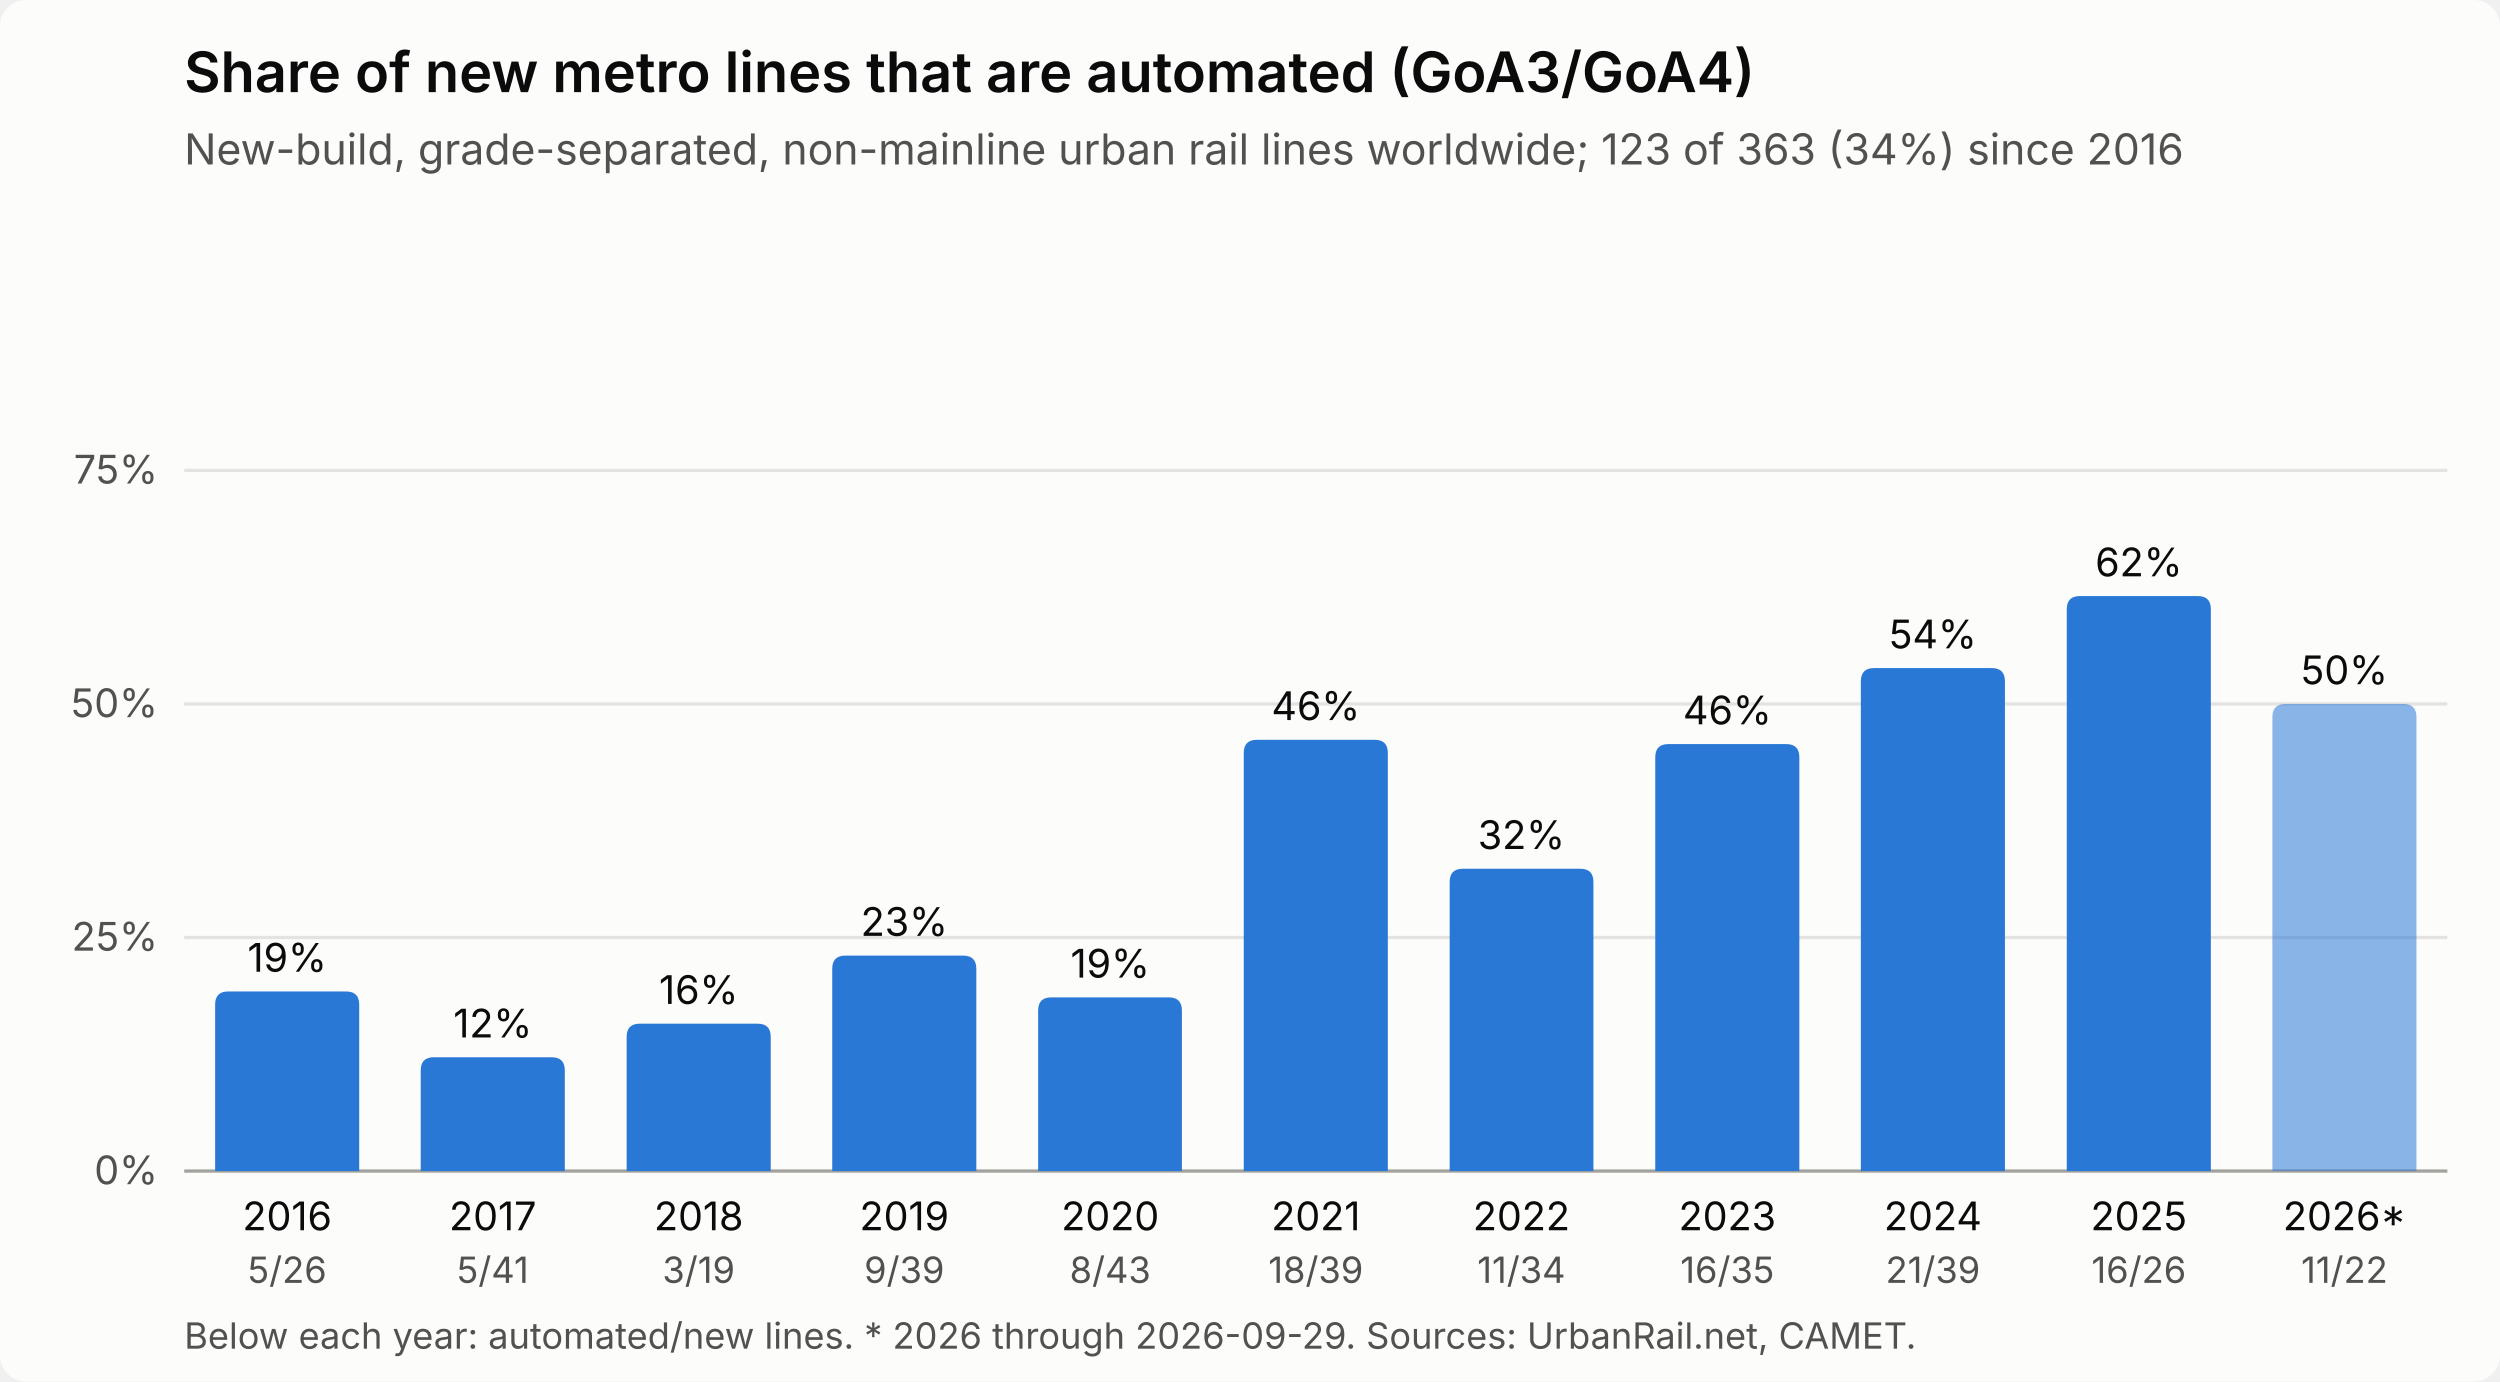
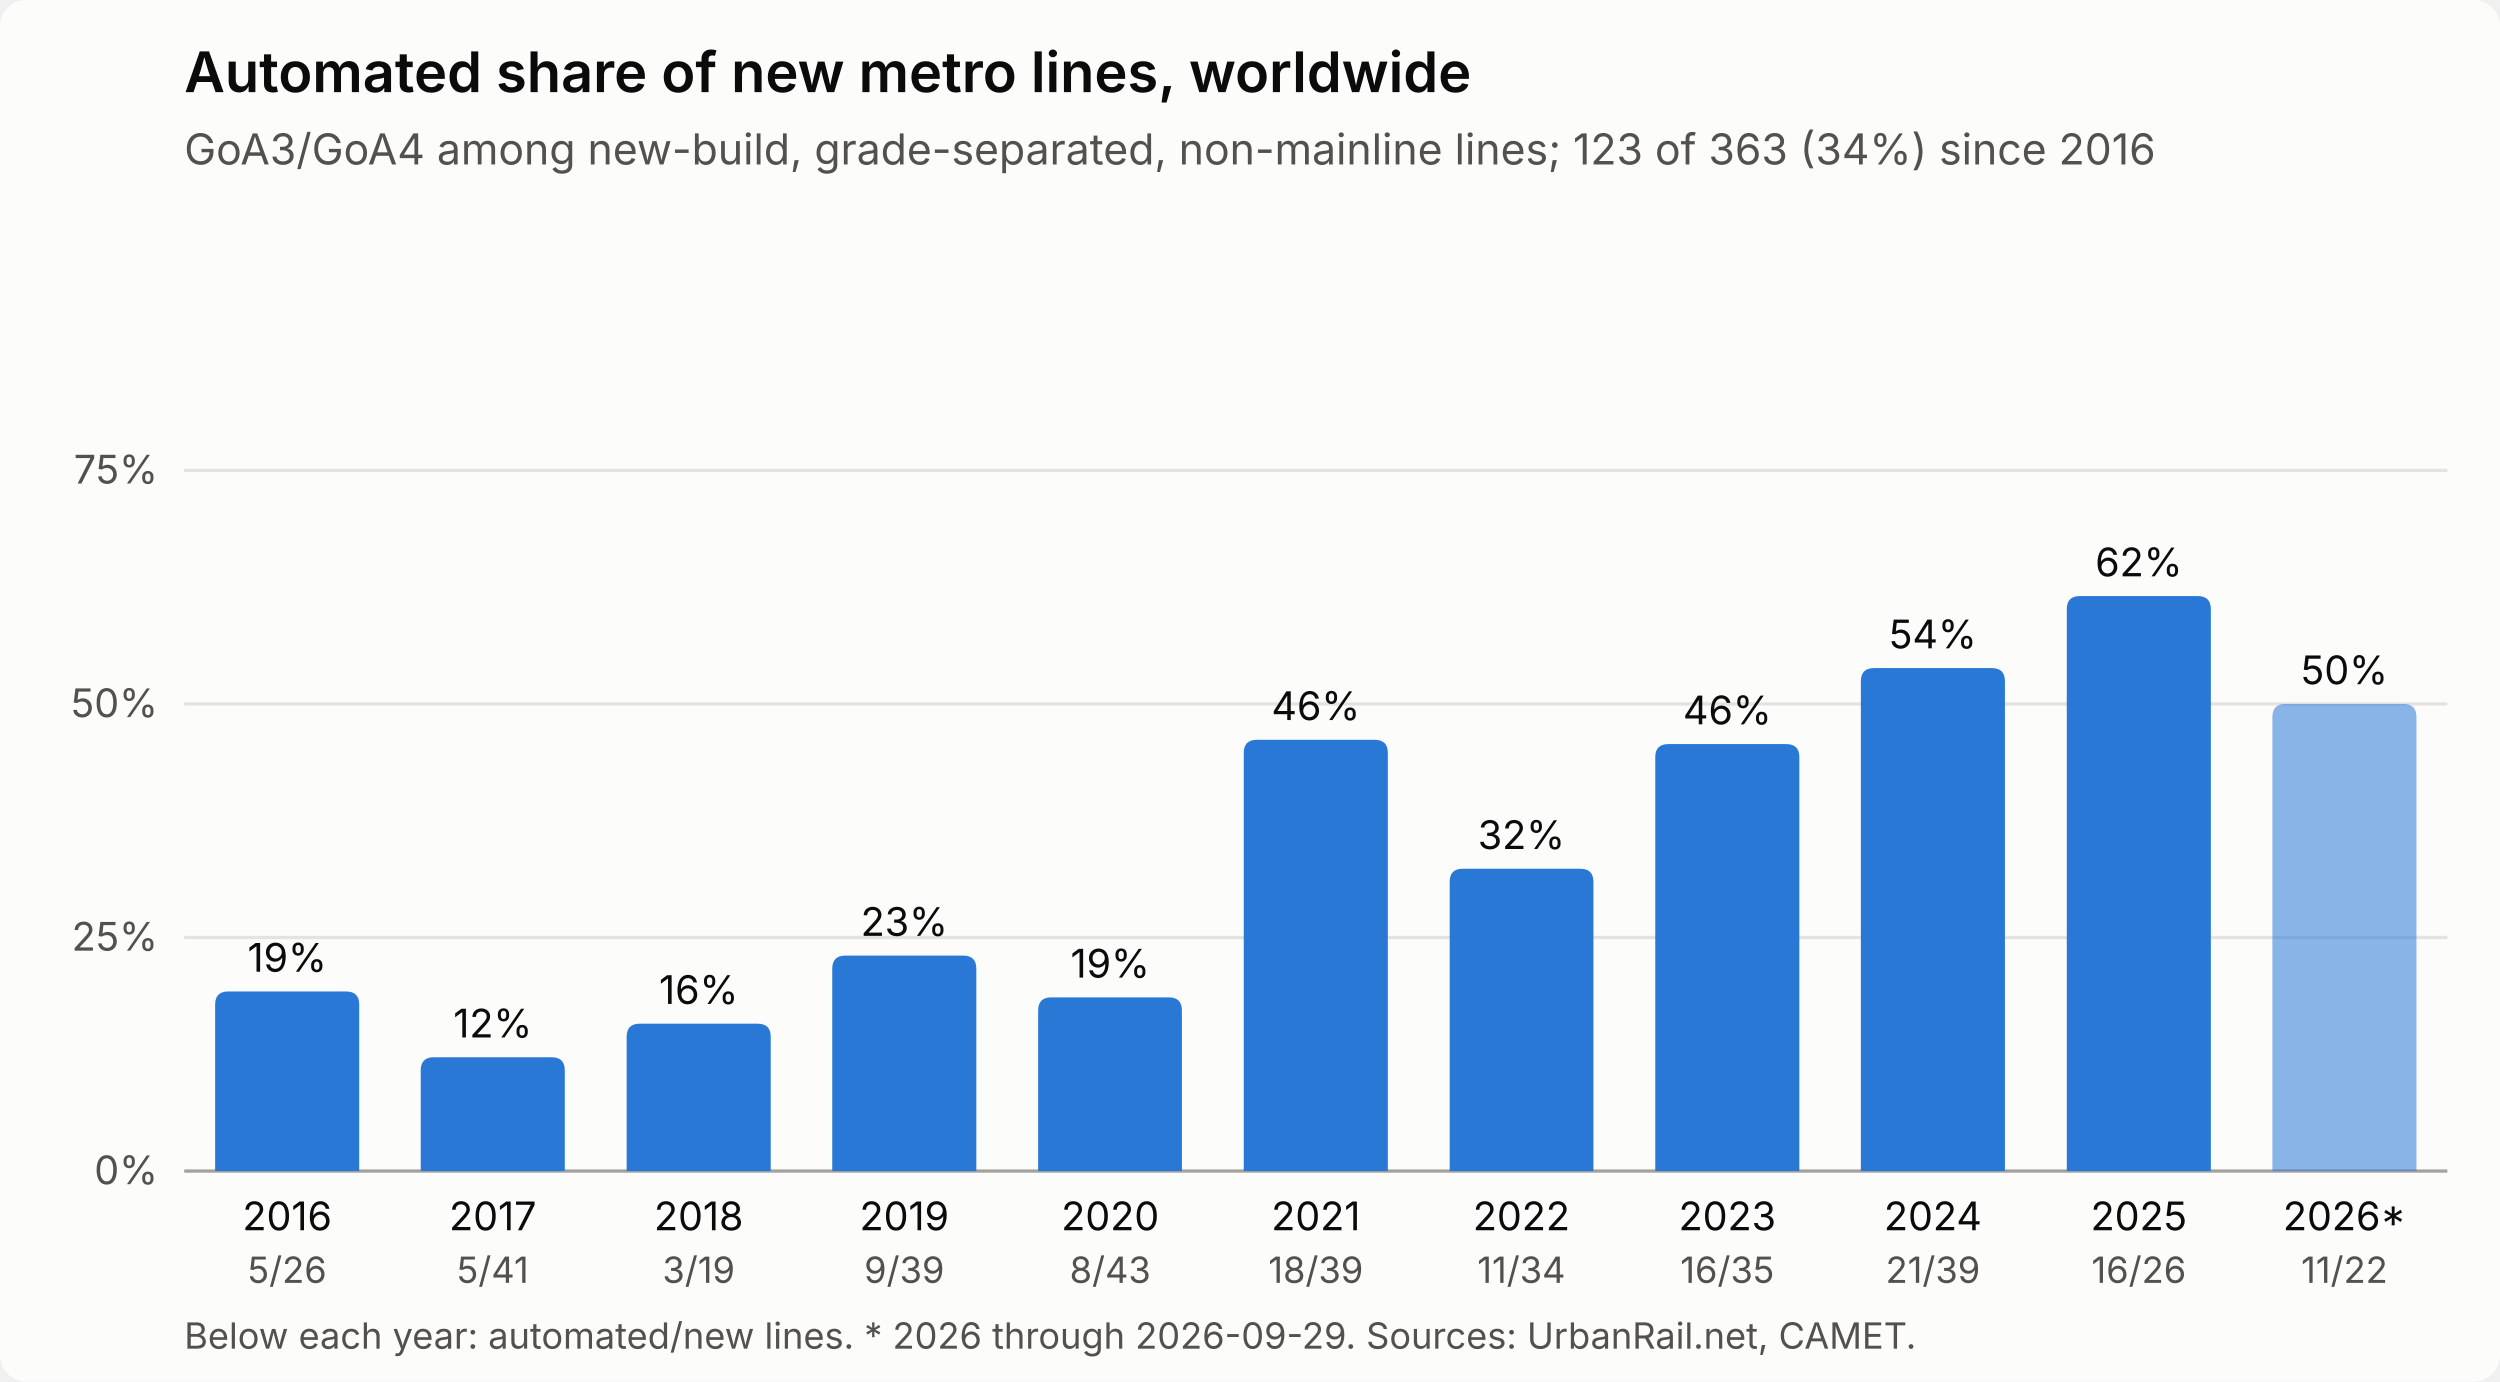
<svg xmlns="http://www.w3.org/2000/svg" viewBox="0 0 760 420" width="760" height="420" role="img" aria-labelledby="t d" font-family="system-ui, -apple-system, Segoe UI, sans-serif">
  <style>
.bg{fill:#fcfcfb}.bar{fill:#2a78d6}.bar.partial{fill-opacity:.55}
.grid{stroke:#e4e3df;stroke-width:1}.axis{stroke:#a3a29c;stroke-width:1}
.t1{fill:#0b0b0b}.t2{fill:#52514e}
@media (prefers-color-scheme: dark){
.bg{fill:#1a1a19}.bar{fill:#3987e5}.grid{stroke:#2e2e2c}.axis{stroke:#5d5c57}
.t1{fill:#ffffff}.t2{fill:#c3c2b7}}
</style>
  <rect class="bg" width="760" height="420" rx="8" />
-   <text class="t1" x="56" y="28" font-size="17" font-weight="600">Share of new metro lines that are automated (GoA3/GoA4)</text>
-   <text class="t2" x="56" y="50" font-size="13">New-build, grade-separated, non-mainline urban rail lines worldwide; 123 of 363 (34%) since 2016</text>
+   <text class="t1" x="56" y="28" font-size="17" font-weight="600">Automated share of new metro lines, worldwide</text>
+   <text class="t2" x="56" y="50" font-size="13">GoA3/GoA4 among new-build, grade-separated, non-mainline lines; 123 of 363 (34%) since 2016</text>
  <line class="axis" x1="56" x2="744" y1="356.0" y2="356.0" />
  <text class="t2" x="48" y="360.0" font-size="12" text-anchor="end">0%</text>
  <line class="grid" x1="56" x2="744" y1="285.0" y2="285.0" />
  <text class="t2" x="48" y="289.0" font-size="12" text-anchor="end">25%</text>
  <line class="grid" x1="56" x2="744" y1="214.0" y2="214.0" />
  <text class="t2" x="48" y="218.0" font-size="12" text-anchor="end">50%</text>
  <line class="grid" x1="56" x2="744" y1="143.0" y2="143.0" />
  <text class="t2" x="48" y="147.0" font-size="12" text-anchor="end">75%</text>
  <g>
    <rect x="56.0" y="72" width="62.5" height="284" fill="transparent" />
    <path class="bar" d="M65.4,356.0 V305.4 Q65.4,301.4 69.4,301.4 H105.2 Q109.2,301.4 109.2,305.4 V356.0 Z" />
    <text class="t1" x="87.3" y="295.4" font-size="12" text-anchor="middle">19%</text>
  </g>
  <text class="t1" x="87.3" y="374.0" font-size="12" text-anchor="middle">2016</text>
  <text class="t2" x="87.3" y="390.0" font-size="11" text-anchor="middle">5/26</text>
  <g>
    <rect x="118.5" y="72" width="62.5" height="284" fill="transparent" />
    <path class="bar" d="M127.9,356.0 V325.4 Q127.9,321.4 131.9,321.4 H167.7 Q171.7,321.4 171.7,325.4 V356.0 Z" />
    <text class="t1" x="149.8" y="315.4" font-size="12" text-anchor="middle">12%</text>
  </g>
  <text class="t1" x="149.8" y="374.0" font-size="12" text-anchor="middle">2017</text>
  <text class="t2" x="149.8" y="390.0" font-size="11" text-anchor="middle">5/41</text>
  <g>
    <rect x="181.1" y="72" width="62.5" height="284" fill="transparent" />
    <path class="bar" d="M190.5,356.0 V315.2 Q190.5,311.2 194.5,311.2 H230.3 Q234.3,311.2 234.3,315.2 V356.0 Z" />
    <text class="t1" x="212.4" y="305.2" font-size="12" text-anchor="middle">16%</text>
  </g>
  <text class="t1" x="212.4" y="374.0" font-size="12" text-anchor="middle">2018</text>
  <text class="t2" x="212.4" y="390.0" font-size="11" text-anchor="middle">3/19</text>
  <g>
    <rect x="243.6" y="72" width="62.5" height="284" fill="transparent" />
    <path class="bar" d="M253.0,356.0 V294.5 Q253.0,290.5 257.0,290.5 H292.8 Q296.8,290.5 296.8,294.5 V356.0 Z" />
    <text class="t1" x="274.9" y="284.5" font-size="12" text-anchor="middle">23%</text>
  </g>
  <text class="t1" x="274.9" y="374.0" font-size="12" text-anchor="middle">2019</text>
  <text class="t2" x="274.9" y="390.0" font-size="11" text-anchor="middle">9/39</text>
  <g>
    <rect x="306.2" y="72" width="62.5" height="284" fill="transparent" />
    <path class="bar" d="M315.6,356.0 V307.2 Q315.6,303.2 319.6,303.2 H355.3 Q359.3,303.2 359.3,307.2 V356.0 Z" />
    <text class="t1" x="337.5" y="297.2" font-size="12" text-anchor="middle">19%</text>
  </g>
  <text class="t1" x="337.5" y="374.0" font-size="12" text-anchor="middle">2020</text>
  <text class="t2" x="337.5" y="390.0" font-size="11" text-anchor="middle">8/43</text>
  <g>
    <rect x="368.7" y="72" width="62.5" height="284" fill="transparent" />
    <path class="bar" d="M378.1,356.0 V228.9 Q378.1,224.9 382.1,224.9 H417.9 Q421.9,224.9 421.9,228.9 V356.0 Z" />
    <text class="t1" x="400.0" y="218.9" font-size="12" text-anchor="middle">46%</text>
  </g>
  <text class="t1" x="400.0" y="374.0" font-size="12" text-anchor="middle">2021</text>
  <text class="t2" x="400.0" y="390.0" font-size="11" text-anchor="middle">18/39</text>
  <g>
    <rect x="431.3" y="72" width="62.5" height="284" fill="transparent" />
    <path class="bar" d="M440.7,356.0 V268.1 Q440.7,264.1 444.7,264.1 H480.4 Q484.4,264.1 484.4,268.1 V356.0 Z" />
    <text class="t1" x="462.5" y="258.1" font-size="12" text-anchor="middle">32%</text>
  </g>
  <text class="t1" x="462.5" y="374.0" font-size="12" text-anchor="middle">2022</text>
  <text class="t2" x="462.5" y="390.0" font-size="11" text-anchor="middle">11/34</text>
  <g>
    <rect x="493.8" y="72" width="62.5" height="284" fill="transparent" />
    <path class="bar" d="M503.2,356.0 V230.2 Q503.2,226.2 507.2,226.2 H543.0 Q547.0,226.2 547.0,230.2 V356.0 Z" />
    <text class="t1" x="525.1" y="220.2" font-size="12" text-anchor="middle">46%</text>
  </g>
  <text class="t1" x="525.1" y="374.0" font-size="12" text-anchor="middle">2023</text>
  <text class="t2" x="525.1" y="390.0" font-size="11" text-anchor="middle">16/35</text>
  <g>
    <rect x="556.4" y="72" width="62.5" height="284" fill="transparent" />
    <path class="bar" d="M565.7,356.0 V207.1 Q565.7,203.1 569.7,203.1 H605.5 Q609.5,203.1 609.5,207.1 V356.0 Z" />
    <text class="t1" x="587.6" y="197.1" font-size="12" text-anchor="middle">54%</text>
  </g>
  <text class="t1" x="587.6" y="374.0" font-size="12" text-anchor="middle">2024</text>
  <text class="t2" x="587.6" y="390.0" font-size="11" text-anchor="middle">21/39</text>
  <g>
    <rect x="618.9" y="72" width="62.5" height="284" fill="transparent" />
    <path class="bar" d="M628.3,356.0 V185.2 Q628.3,181.2 632.3,181.2 H668.1 Q672.1,181.2 672.1,185.2 V356.0 Z" />
    <text class="t1" x="650.2" y="175.2" font-size="12" text-anchor="middle">62%</text>
  </g>
  <text class="t1" x="650.2" y="374.0" font-size="12" text-anchor="middle">2025</text>
  <text class="t2" x="650.2" y="390.0" font-size="11" text-anchor="middle">16/26</text>
  <g>
    <rect x="681.5" y="72" width="62.5" height="284" fill="transparent" />
    <path class="bar partial" d="M690.8,356.0 V218.0 Q690.8,214.0 694.8,214.0 H730.6 Q734.6,214.0 734.6,218.0 V356.0 Z" />
    <text class="t1" x="712.7" y="208.0" font-size="12" text-anchor="middle">50%</text>
  </g>
  <text class="t1" x="712.7" y="374.0" font-size="12" text-anchor="middle">2026*</text>
  <text class="t2" x="712.7" y="390.0" font-size="11" text-anchor="middle">11/22</text>
  <text class="t2" x="56" y="410" font-size="11">Below each year: automated/new lines. * 2026 through 2026-09-29. Sources: UrbanRail.net, CAMET.</text>
</svg>
